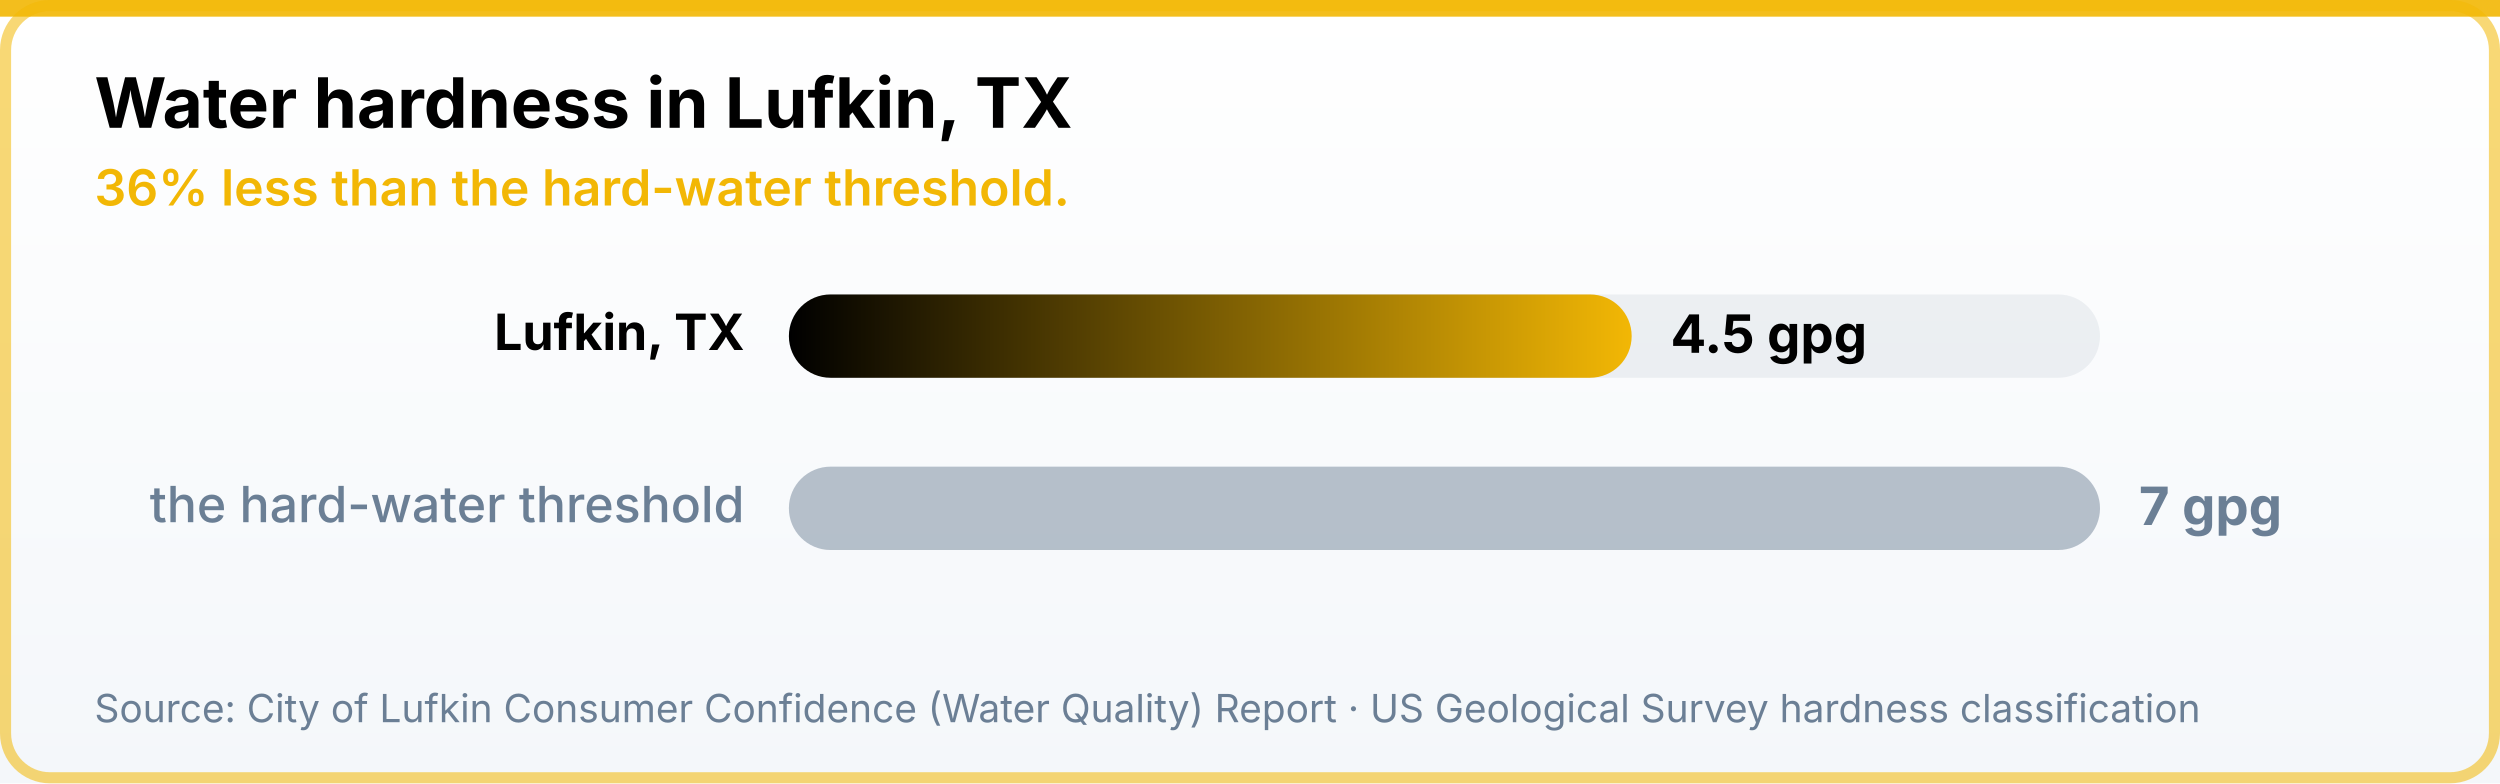
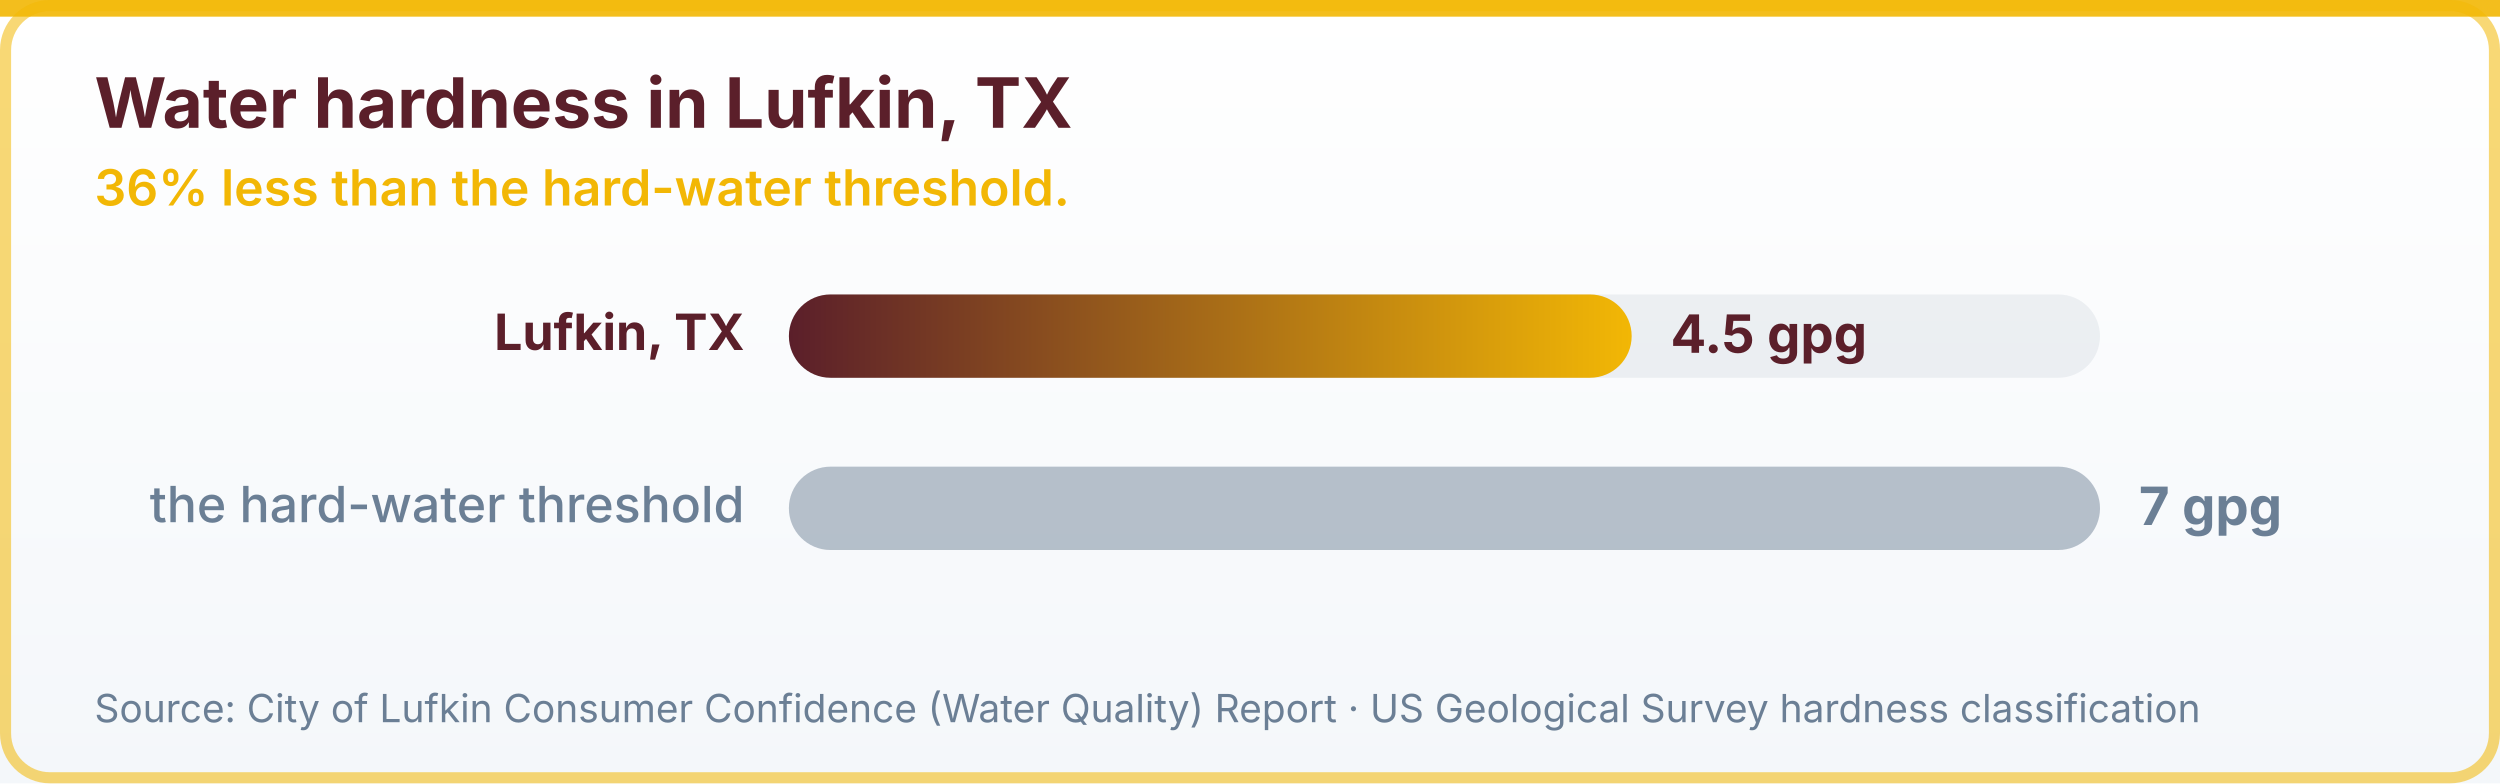
<svg xmlns="http://www.w3.org/2000/svg" viewBox="0 0 900 282" width="900" height="282" role="img">
  <defs>
    <linearGradient id="cbg2" x1="0" y1="0" x2="0" y2="1">
      <stop offset="0" stop-color="#ffffff" />
      <stop offset="1" stop-color="#f4f7fa" />
    </linearGradient>
    <linearGradient id="hbar" x1="0" y1="0" x2="1" y2="0">
-       <stop offset="0" stop-color="#000000" />
+       <stop offset="0" stop-color="#5B1F2A" />
      <stop offset="1" stop-color="#F2B705" />
    </linearGradient>
  </defs>
  <rect width="900" height="282" fill="url(#cbg2)" />
  <rect x="0" y="0" width="900" height="6" fill="#F2B705" fill-opacity=".9" />
-   <text x="34" y="46" font-family="system-ui,-apple-system,Segoe UI,sans-serif" font-size="25" font-weight="700" fill="#000000">Water hardness in Lufkin, TX</text>
+   <text x="34" y="46" font-family="system-ui,-apple-system,Segoe UI,sans-serif" font-size="25" font-weight="700" fill="#5B1F2A">Water hardness in Lufkin, TX</text>
  <text x="34" y="74" font-family="system-ui,-apple-system,Segoe UI,sans-serif" font-size="18" font-weight="600" fill="#F2B705">36% less than the hard-water threshold.</text>
-   <text x="268" y="126" text-anchor="end" font-family="system-ui,-apple-system,Segoe UI,sans-serif" font-size="18" font-weight="700" fill="#000000">Lufkin, TX</text>
+   <text x="268" y="126" text-anchor="end" font-family="system-ui,-apple-system,Segoe UI,sans-serif" font-size="18" font-weight="700" fill="#5B1F2A">Lufkin, TX</text>
  <rect x="284" y="106" width="472" height="30" rx="15" fill="#6b7f95" fill-opacity=".10" />
  <rect x="284" y="106" width="303.4" height="30" rx="15" fill="url(#hbar)" />
-   <text x="601.4" y="127" font-family="system-ui,-apple-system,Segoe UI,sans-serif" font-size="19" font-weight="700" fill="#000000">4.5 gpg</text>
+   <text x="601.4" y="127" font-family="system-ui,-apple-system,Segoe UI,sans-serif" font-size="19" font-weight="700" fill="#5B1F2A">4.5 gpg</text>
  <text x="268" y="188" text-anchor="end" font-family="system-ui,-apple-system,Segoe UI,sans-serif" font-size="18" font-weight="500" fill="#6b7f95">the hard-water threshold</text>
  <rect x="284" y="168" width="472" height="30" rx="15" fill="#6b7f95" fill-opacity=".10" />
  <rect x="284" y="168" width="472" height="30" rx="15" fill="#6b7f95" fill-opacity=".42" />
  <text x="770" y="189" font-family="system-ui,-apple-system,Segoe UI,sans-serif" font-size="19" font-weight="700" fill="#6b7f95">7 gpg</text>
  <text x="34" y="260" font-family="system-ui,-apple-system,Segoe UI,sans-serif" font-size="14" fill="#6b7f95">Source: City of Lufkin Consumer Confidence (Water Quality) Report · US Geological Survey hardness classification</text>
  <rect x="2" y="2" width="896" height="278" rx="16" fill="none" stroke="#F2B705" stroke-opacity=".55" stroke-width="4" />
</svg>
